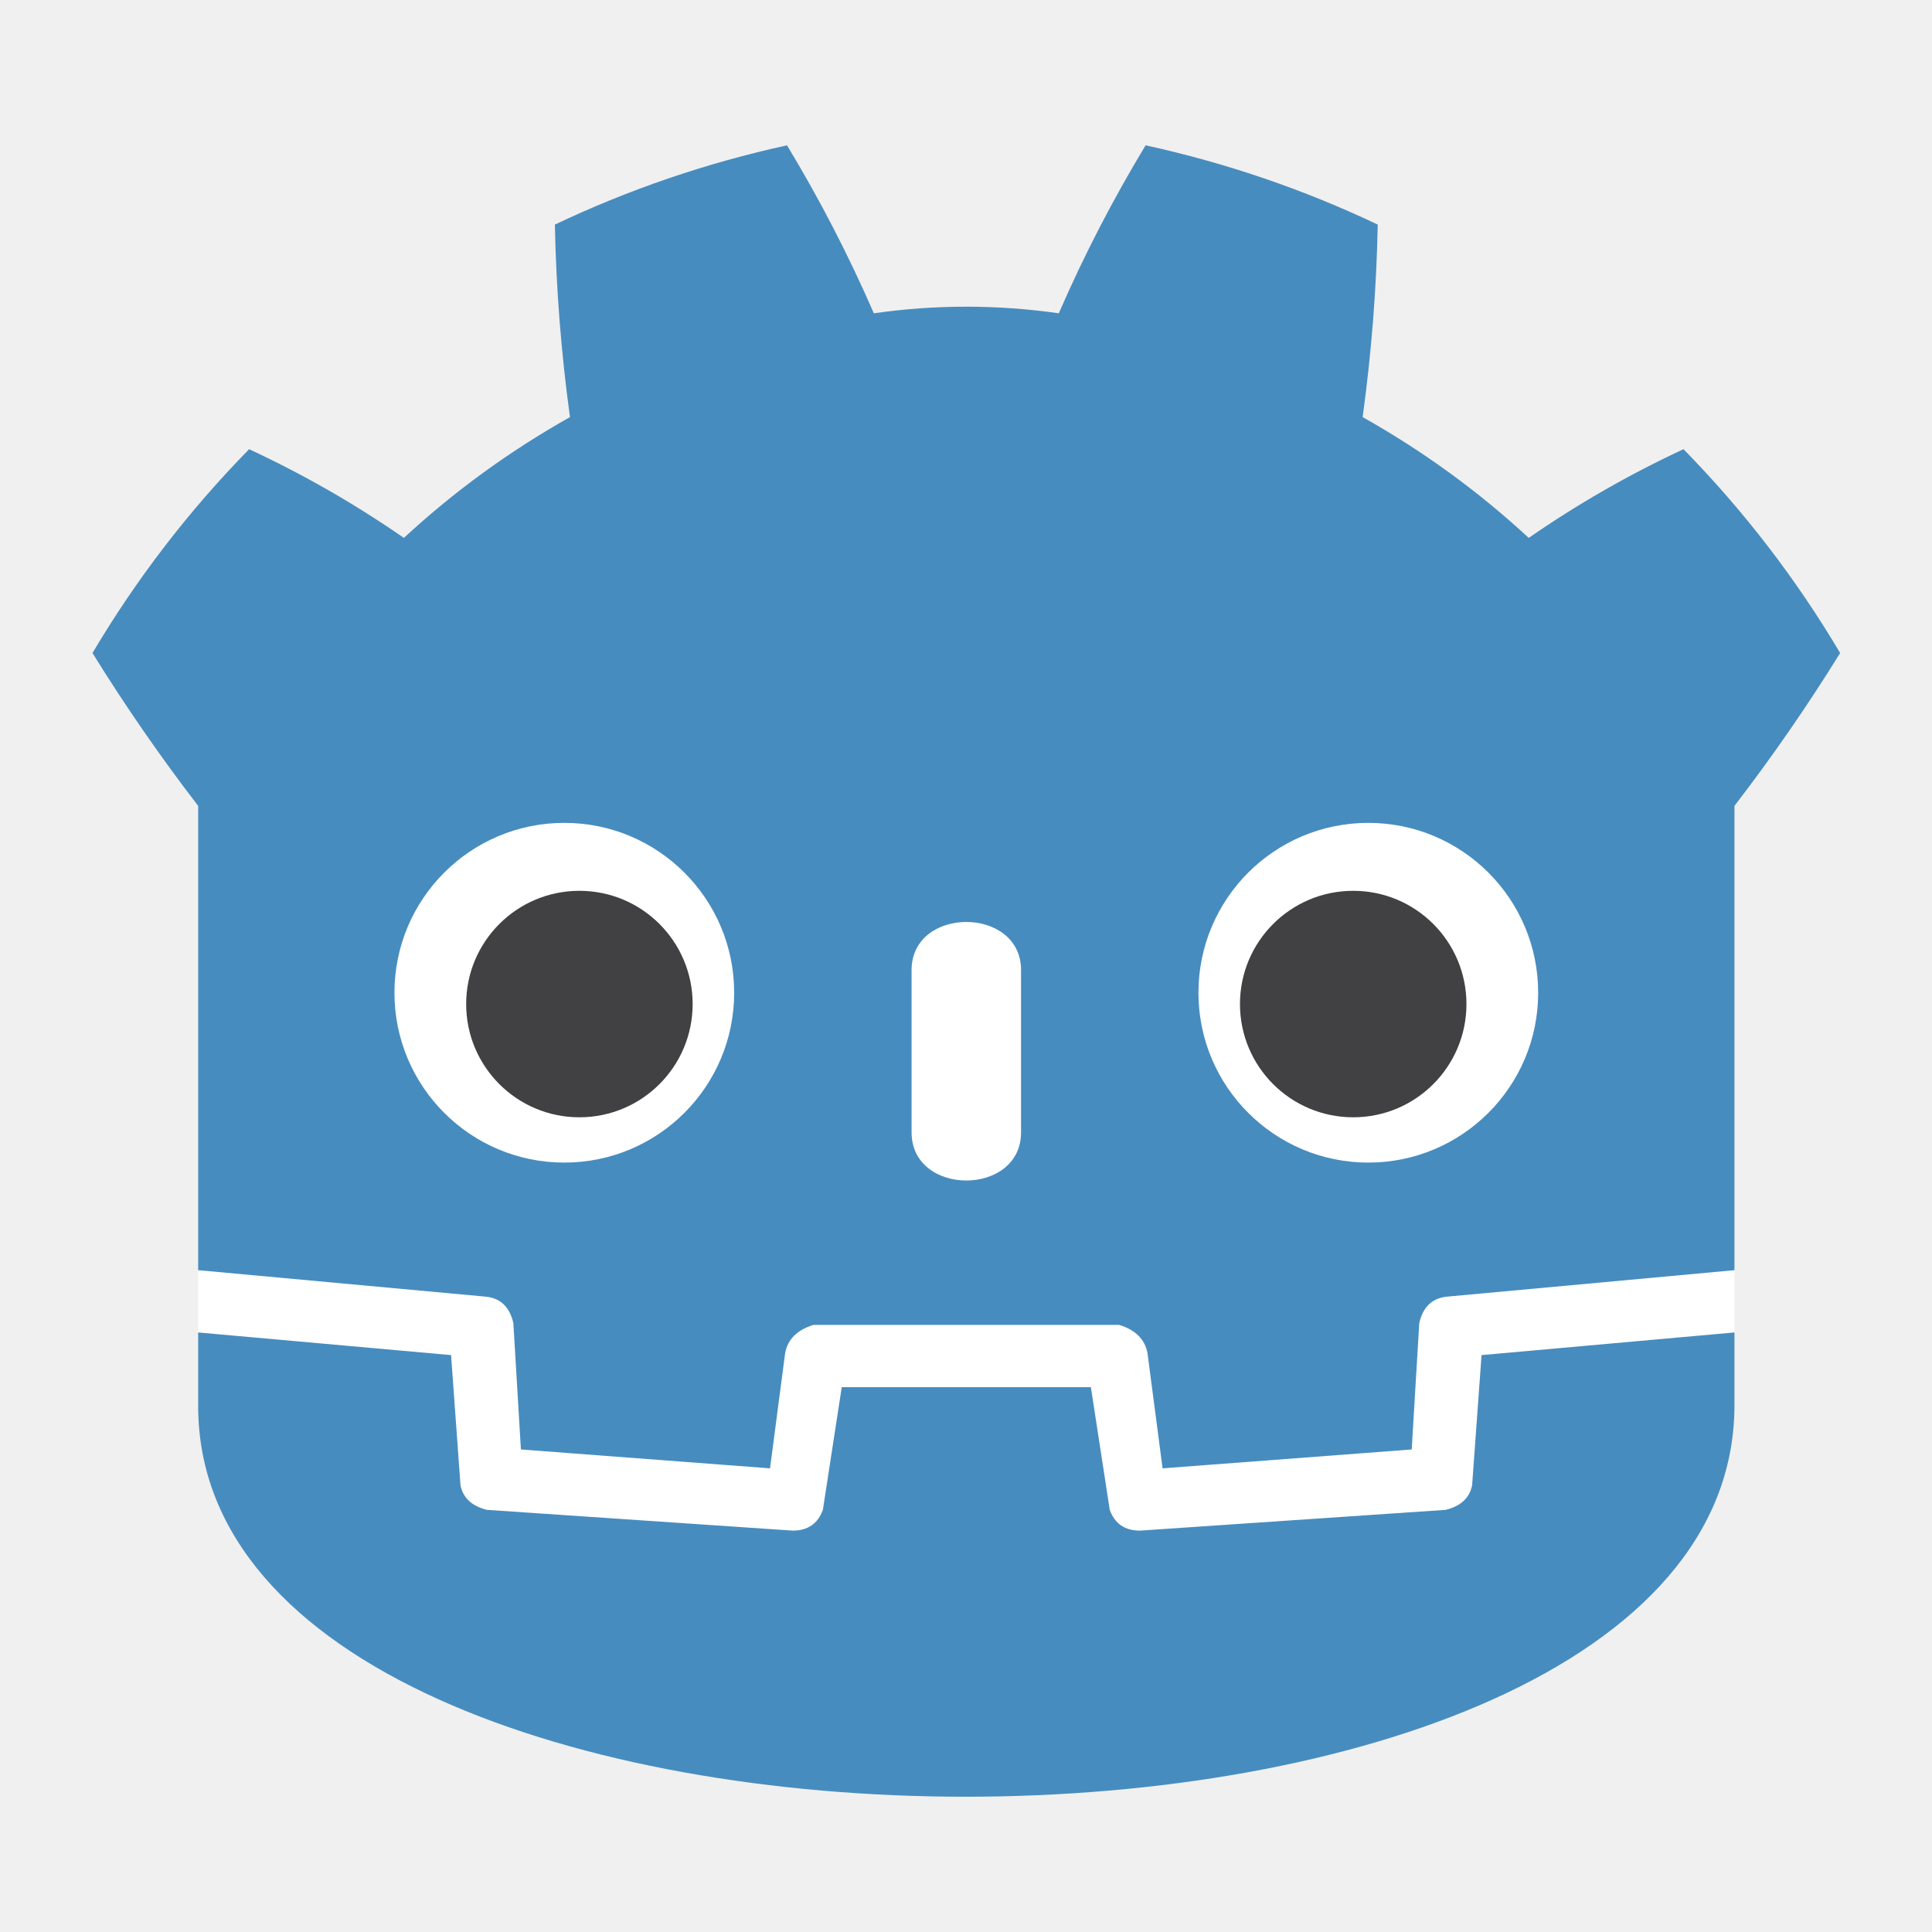
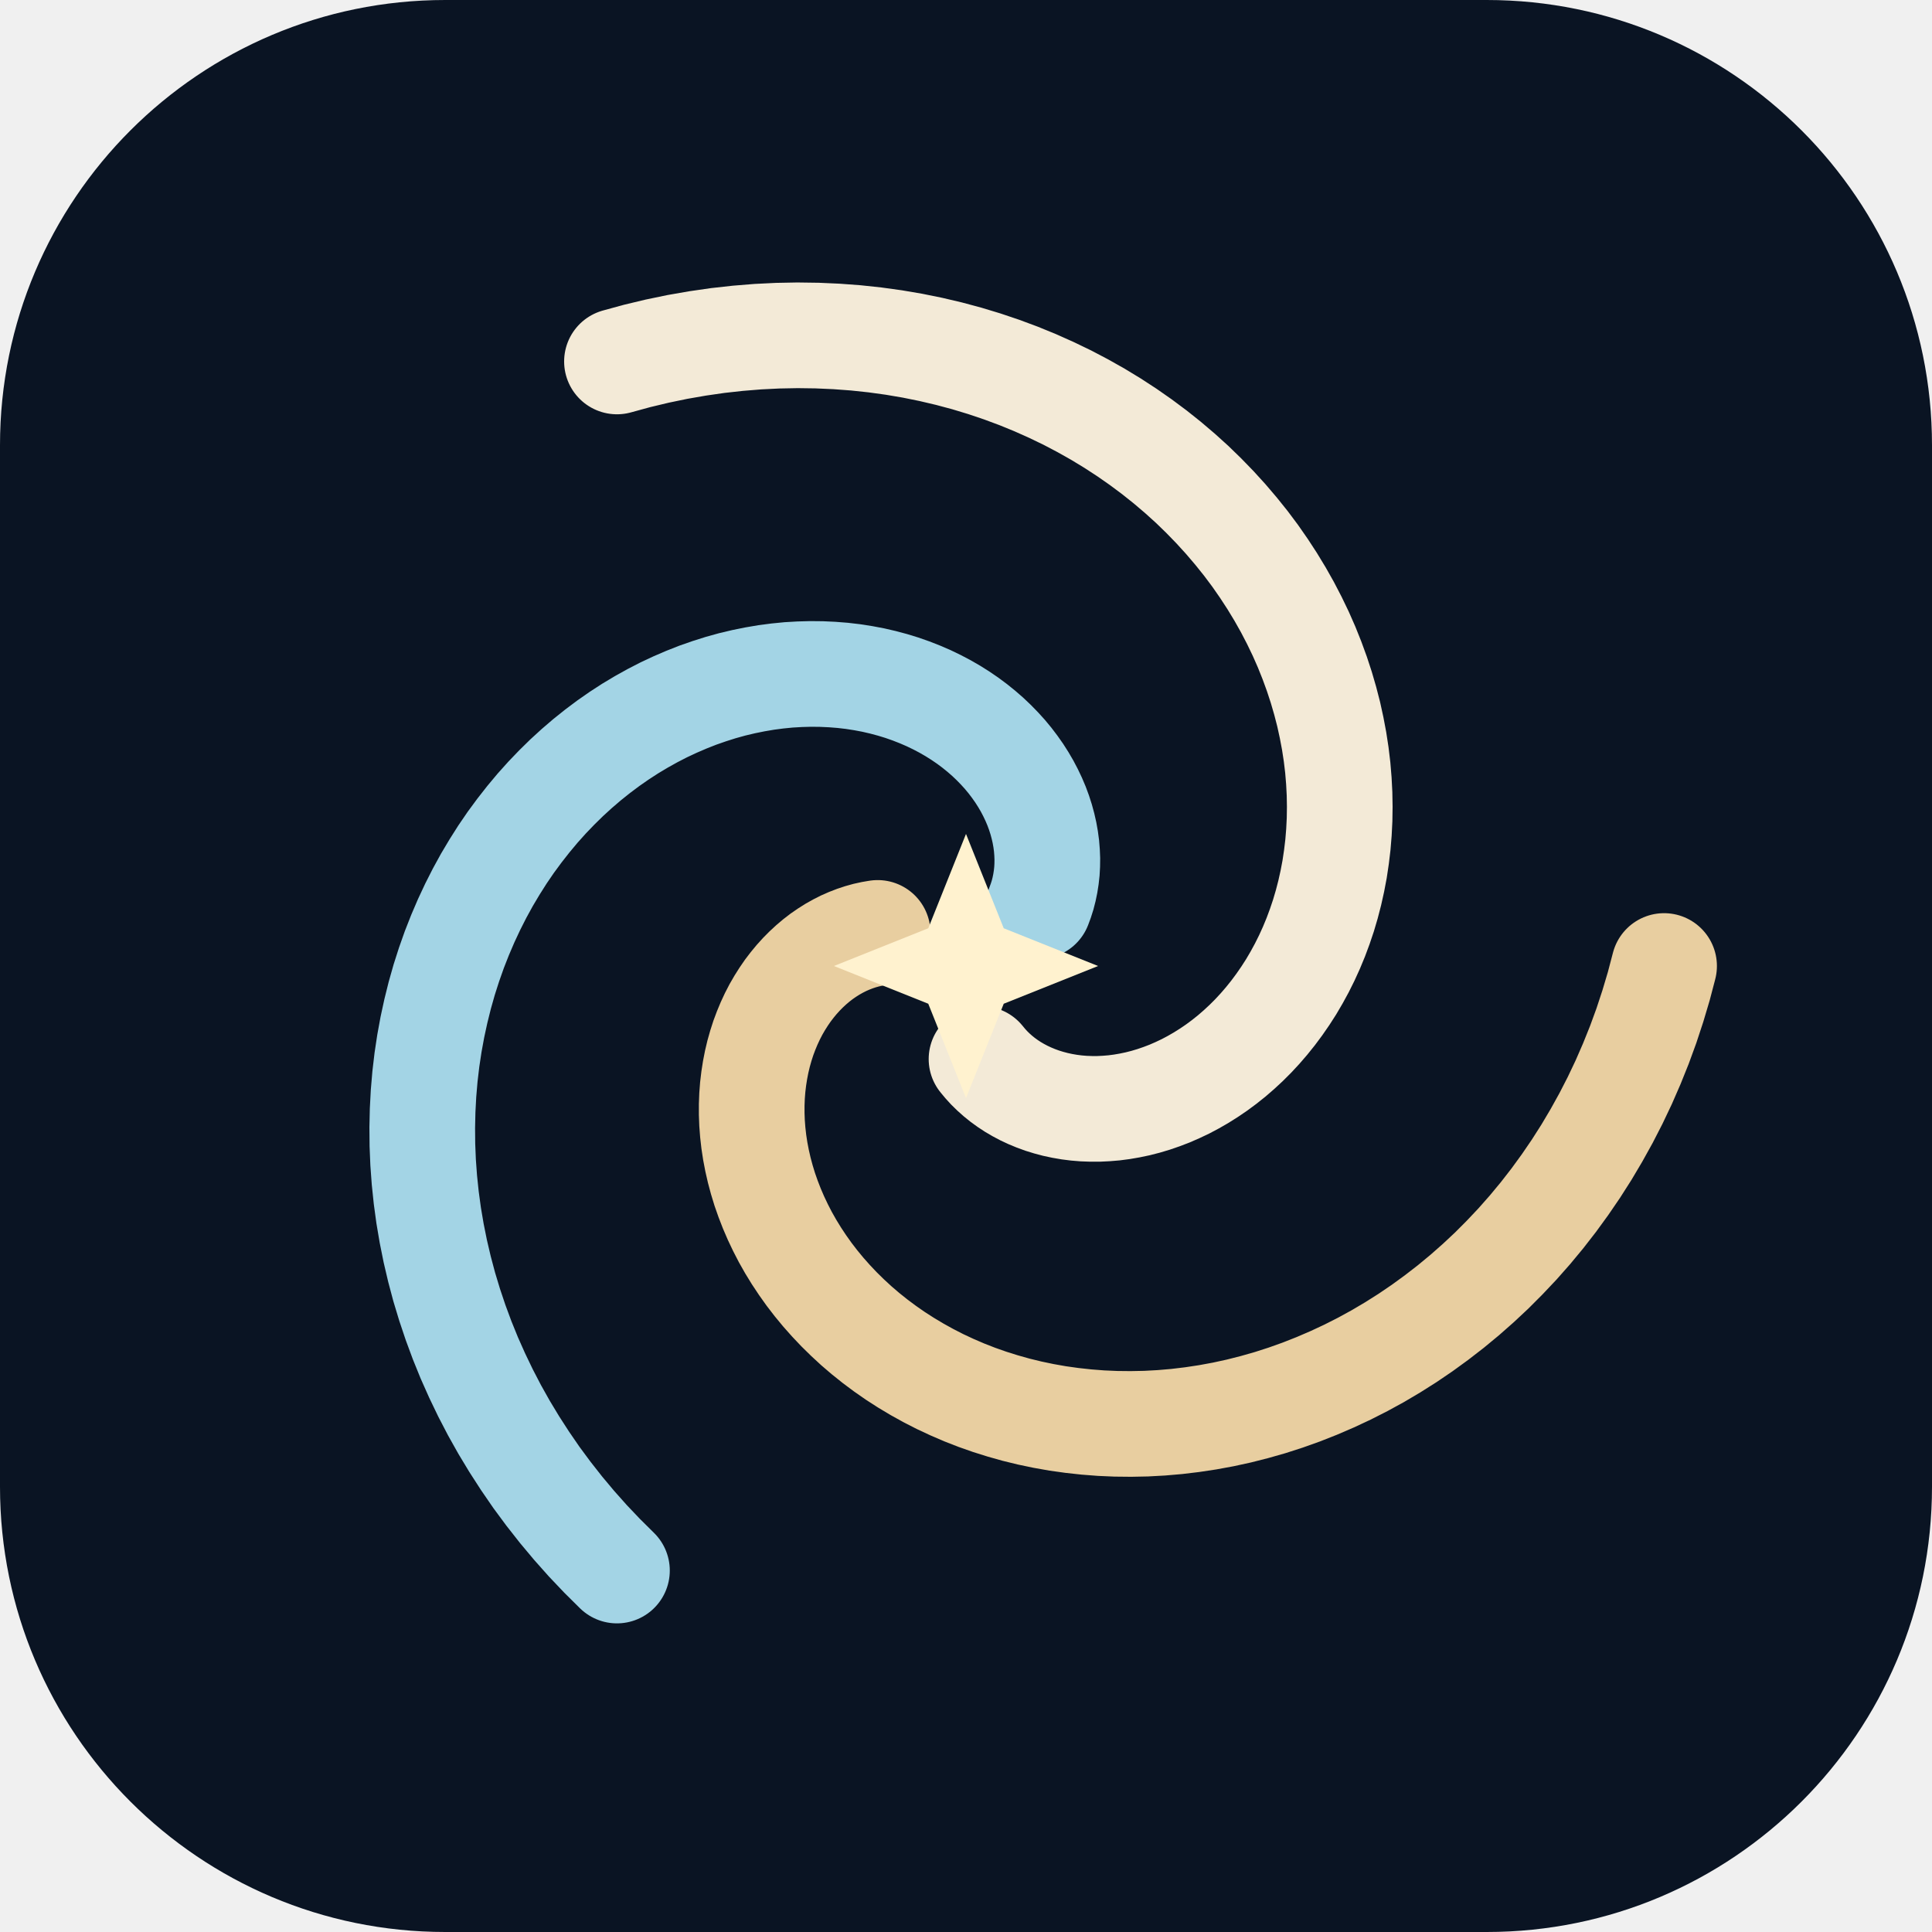
- <svg xmlns="http://www.w3.org/2000/svg" width="16" height="16">
-   <g fill="#fff" transform="scale(.01563)">
-     <path d="M105 673v33q407 354 814 0v-33z" />
-     <path fill="#478cbf" d="m105 673 152 14q12 1 15 14l4 67 132 10 8-61q2-11 15-15h162q13 4 15 15l8 61 132-10 4-67q3-13 15-14l152-14V427q30-39 56-81-35-59-83-108-43 20-82 47-40-37-88-64 7-51 8-102-59-28-123-42-26 43-46 89-49-7-98 0-20-46-46-89-64 14-123 42 1 51 8 102-48 27-88 64-39-27-82-47-48 49-83 108 26 42 56 81zm0 33v39c0 276 813 276 814 0v-39l-134 12-5 69q-2 10-14 13l-162 11q-12 0-16-11l-10-65H446l-10 65q-4 11-16 11l-162-11q-12-3-14-13l-5-69z" />
-     <path d="M483 600c0 34 58 34 58 0v-86c0-34-58-34-58 0z" />
-     <circle cx="725" cy="526" r="90" />
-     <circle cx="299" cy="526" r="90" />
-   </g>
-   <g fill="#414042" transform="scale(.01563)">
-     <circle cx="307" cy="532" r="60" />
-     <circle cx="717" cy="532" r="60" />
-   </g>
+ <svg xmlns="http://www.w3.org/2000/svg" viewBox="0 0 512 512" width="16" height="16">
+   <rect width="512" height="512" rx="118" fill="#0a1423" />
+   <path d="M232.59,247.23 L231.08,247.49 L229.57,247.82 L228.06,248.24 L226.55,248.74 L225.05,249.32 L223.55,249.98 L222.07,250.73 L220.61,251.55 L219.17,252.46 L217.75,253.44 L216.36,254.51 L215.00,255.66 L213.68,256.88 L212.39,258.18 L211.14,259.56 L209.94,261.01 L208.78,262.53 L207.68,264.13 L206.63,265.79 L205.63,267.52 L204.70,269.32 L203.83,271.19 L203.03,273.11 L202.29,275.09 L201.63,277.14 L201.04,279.23 L200.53,281.38 L200.10,283.58 L199.75,285.82 L199.48,288.10 L199.30,290.43 L199.21,292.80 L199.21,295.19 L199.30,297.62 L199.49,300.08 L199.77,302.56 L200.15,305.06 L200.63,307.57 L201.21,310.10 L201.89,312.64 L202.67,315.19 L203.56,317.73 L204.55,320.28 L205.64,322.81 L206.84,325.34 L208.14,327.86 L209.55,330.35 L211.07,332.83 L212.69,335.27 L214.41,337.69 L216.24,340.07 L218.18,342.42 L220.22,344.72 L222.36,346.98 L224.60,349.18 L226.94,351.34 L229.38,353.43 L231.92,355.46 L234.55,357.42 L237.28,359.32 L240.11,361.14 L243.02,362.88 L246.02,364.54 L249.10,366.12 L252.27,367.60 L255.52,369.00 L258.85,370.30 L262.26,371.50 L265.73,372.59 L269.28,373.59 L272.89,374.47 L276.57,375.24 L280.30,375.90 L284.09,376.43 L287.93,376.85 L291.82,377.15 L295.75,377.32 L299.72,377.36 L303.73,377.28 L307.77,377.06 L311.84,376.71 L315.93,376.22 L320.04,375.60 L324.17,374.84 L328.30,373.94 L332.44,372.89 L336.58,371.71 L340.71,370.38 L344.83,368.91 L348.94,367.29 L353.03,365.53 L357.10,363.63 L361.14,361.58 L365.14,359.39 L369.10,357.05 L373.02,354.57 L376.89,351.94 L380.70,349.17 L384.46,346.26 L388.15,343.21 L391.77,340.02 L395.32,336.70 L398.78,333.23 L402.17,329.64 L405.46,325.91 L408.66,322.05 L411.76,318.06 L414.75,313.95 L417.64,309.72 L420.42,305.36 L423.07,300.89 L425.61,296.31 L428.02,291.62 L430.30,286.82 L432.44,281.91 L434.45,276.91 L436.31,271.82 L438.02,266.63 L439.59,261.36 L441.00,256.00" fill="none" stroke="#e8cea0" stroke-width="28" stroke-linecap="round" />
+   <path d="M275.30,240.11 L275.83,238.68 L276.30,237.20 L276.69,235.68 L277.01,234.13 L277.26,232.53 L277.44,230.91 L277.53,229.26 L277.55,227.58 L277.48,225.88 L277.34,224.15 L277.11,222.42 L276.80,220.67 L276.40,218.91 L275.92,217.14 L275.35,215.37 L274.70,213.61 L273.95,211.84 L273.12,210.09 L272.21,208.35 L271.20,206.62 L270.11,204.91 L268.93,203.23 L267.67,201.57 L266.32,199.94 L264.88,198.35 L263.36,196.79 L261.76,195.27 L260.07,193.80 L258.30,192.37 L256.46,191.00 L254.53,189.68 L252.53,188.42 L250.45,187.22 L248.30,186.09 L246.08,185.02 L243.79,184.03 L241.44,183.11 L239.02,182.26 L236.54,181.50 L234.00,180.82 L231.41,180.22 L228.76,179.72 L226.06,179.30 L223.32,178.98 L220.53,178.76 L217.70,178.63 L214.83,178.60 L211.93,178.68 L209.00,178.85 L206.05,179.14 L203.07,179.53 L200.07,180.04 L197.06,180.65 L194.03,181.37 L191.00,182.21 L187.97,183.17 L184.93,184.23 L181.91,185.42 L178.89,186.72 L175.88,188.13 L172.89,189.67 L169.93,191.32 L166.99,193.08 L164.08,194.97 L161.21,196.97 L158.38,199.09 L155.59,201.32 L152.85,203.67 L150.16,206.13 L147.53,208.71 L144.96,211.39 L142.45,214.19 L140.02,217.10 L137.66,220.11 L135.37,223.22 L133.17,226.44 L131.06,229.77 L129.03,233.18 L127.10,236.70 L125.27,240.31 L123.54,244.01 L121.92,247.79 L120.40,251.66 L119.00,255.62 L117.71,259.65 L116.55,263.75 L115.51,267.93 L114.59,272.17 L113.80,276.48 L113.14,280.85 L112.62,285.27 L112.24,289.74 L112.00,294.26 L111.90,298.82 L111.94,303.43 L112.13,308.06 L112.47,312.72 L112.96,317.41 L113.60,322.12 L114.40,326.84 L115.35,331.57 L116.46,336.30 L117.72,341.04 L119.15,345.77 L120.73,350.48 L122.47,355.18 L124.37,359.86 L126.44,364.51 L128.66,369.13 L131.04,373.71 L133.58,378.24 L136.29,382.73 L139.15,387.16 L142.16,391.54 L145.34,395.84 L148.67,400.08 L152.15,404.24 L155.78,408.32 L159.57,412.31 L163.50,416.21" fill="none" stroke="#a3d4e5" stroke-width="28" stroke-linecap="round" />
+   <path d="M260.11,280.66 L261.09,281.84 L262.13,282.98 L263.25,284.08 L264.44,285.14 L265.69,286.15 L267.01,287.11 L268.39,288.02 L269.84,288.87 L271.35,289.67 L272.91,290.40 L274.53,291.07 L276.20,291.68 L277.92,292.21 L279.69,292.68 L281.51,293.07 L283.37,293.39 L285.26,293.63 L287.20,293.79 L289.16,293.86 L291.16,293.86 L293.19,293.76 L295.24,293.59 L297.30,293.32 L299.39,292.96 L301.49,292.52 L303.60,291.98 L305.71,291.35 L307.83,290.62 L309.95,289.81 L312.06,288.89 L314.17,287.89 L316.26,286.78 L318.34,285.58 L320.39,284.29 L322.43,282.90 L324.43,281.42 L326.41,279.84 L328.35,278.16 L330.25,276.40 L332.11,274.54 L333.92,272.59 L335.68,270.55 L337.39,268.42 L339.04,266.20 L340.63,263.90 L342.16,261.52 L343.61,259.05 L345.00,256.50 L346.31,253.87 L347.54,251.17 L348.69,248.39 L349.75,245.54 L350.73,242.63 L351.61,239.65 L352.40,236.60 L353.09,233.50 L353.69,230.34 L354.17,227.12 L354.56,223.86 L354.83,220.55 L355.00,217.20 L355.05,213.80 L354.99,210.37 L354.81,206.91 L354.52,203.42 L354.10,199.91 L353.56,196.38 L352.89,192.83 L352.11,189.27 L351.19,185.71 L350.15,182.14 L348.98,178.57 L347.68,175.01 L346.26,171.46 L344.70,167.92 L343.01,164.41 L341.19,160.91 L339.24,157.45 L337.16,154.02 L334.95,150.63 L332.62,147.28 L330.15,143.98 L327.55,140.74 L324.83,137.55 L321.98,134.42 L319.01,131.36 L315.92,128.36 L312.70,125.45 L309.36,122.61 L305.91,119.86 L302.34,117.20 L298.66,114.63 L294.87,112.16 L290.97,109.79 L286.96,107.53 L282.85,105.37 L278.64,103.34 L274.34,101.42 L269.94,99.62 L265.45,97.95 L260.88,96.41 L256.23,95.00 L251.49,93.73 L246.69,92.60 L241.81,91.61 L236.87,90.77 L231.87,90.08 L226.81,89.54 L221.70,89.16 L216.54,88.93 L211.34,88.86 L206.10,88.96 L200.84,89.22 L195.54,89.65 L190.22,90.24 L184.89,91.01 L179.54,91.94 L174.19,93.05 L168.84,94.33 L163.50,95.79" fill="none" stroke="#f3ead7" stroke-width="28" stroke-linecap="round" />
+   <path d="M256 221 266 246 291 256 266 266 256 291 246 266 221 256 246 246Z" fill="#fff2cf" />
</svg>
